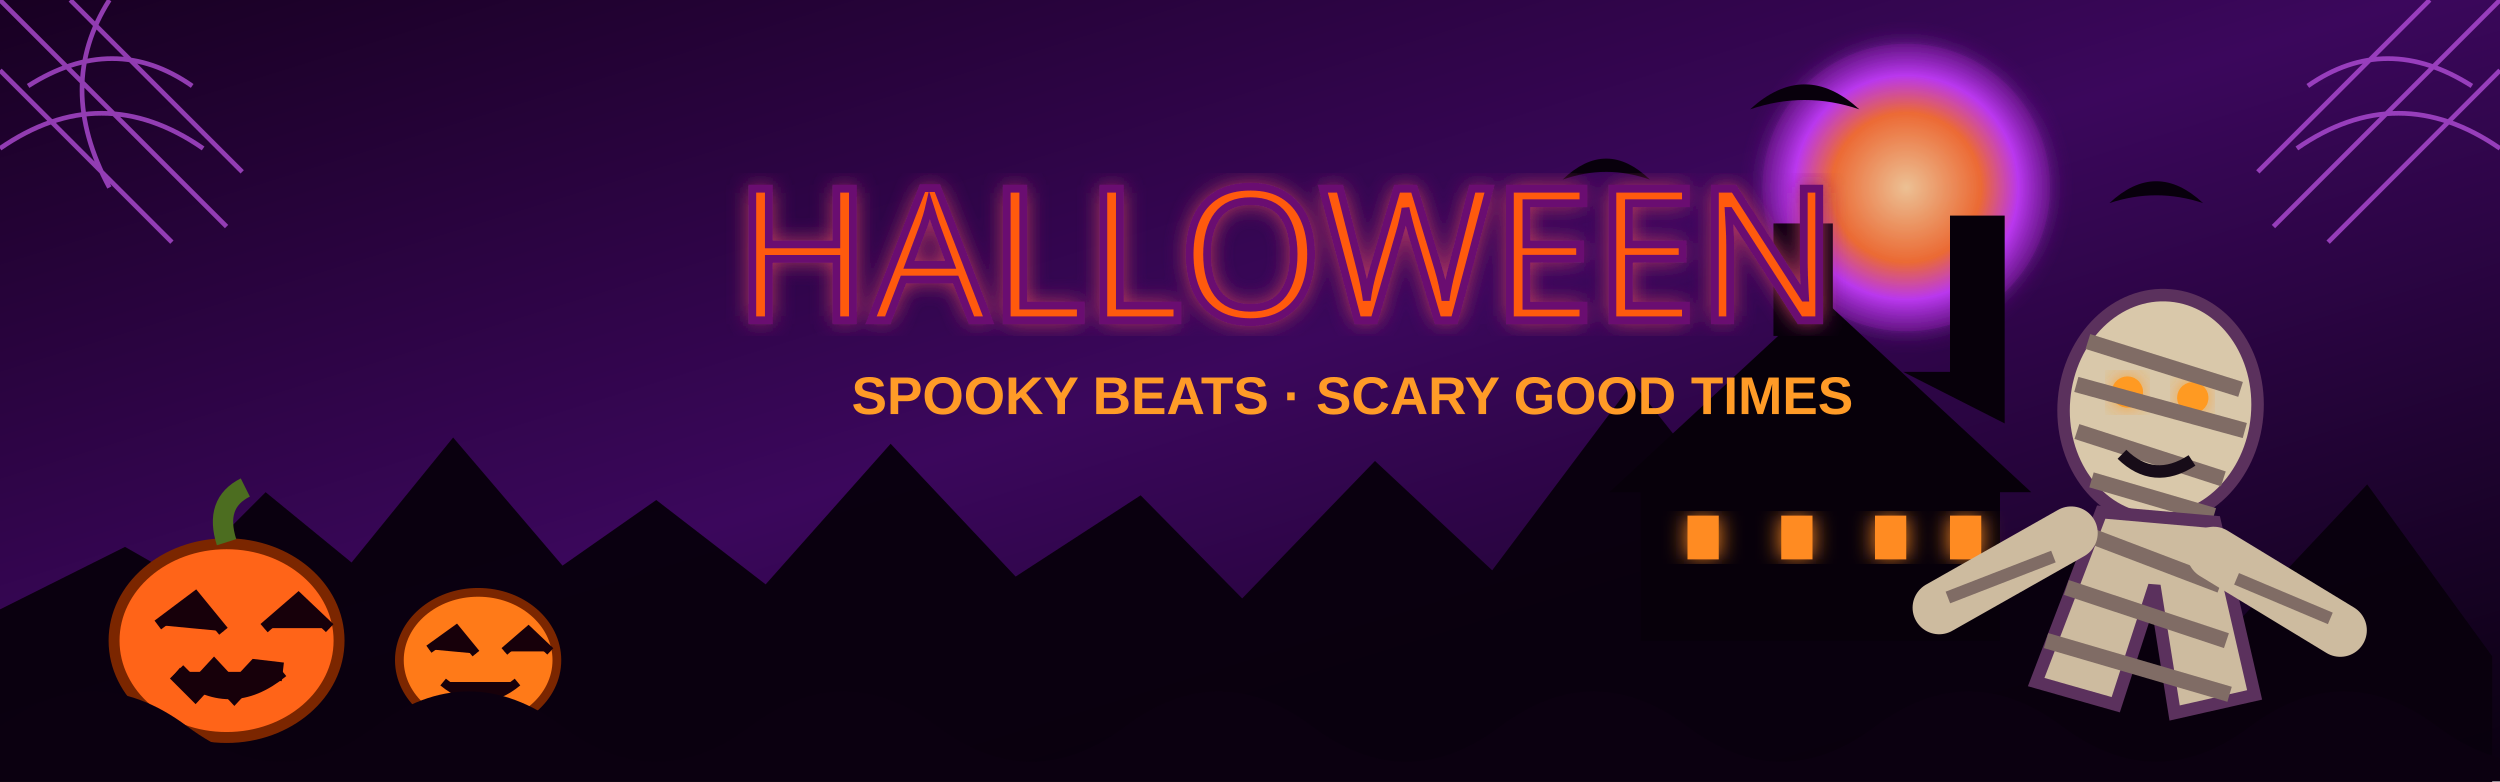
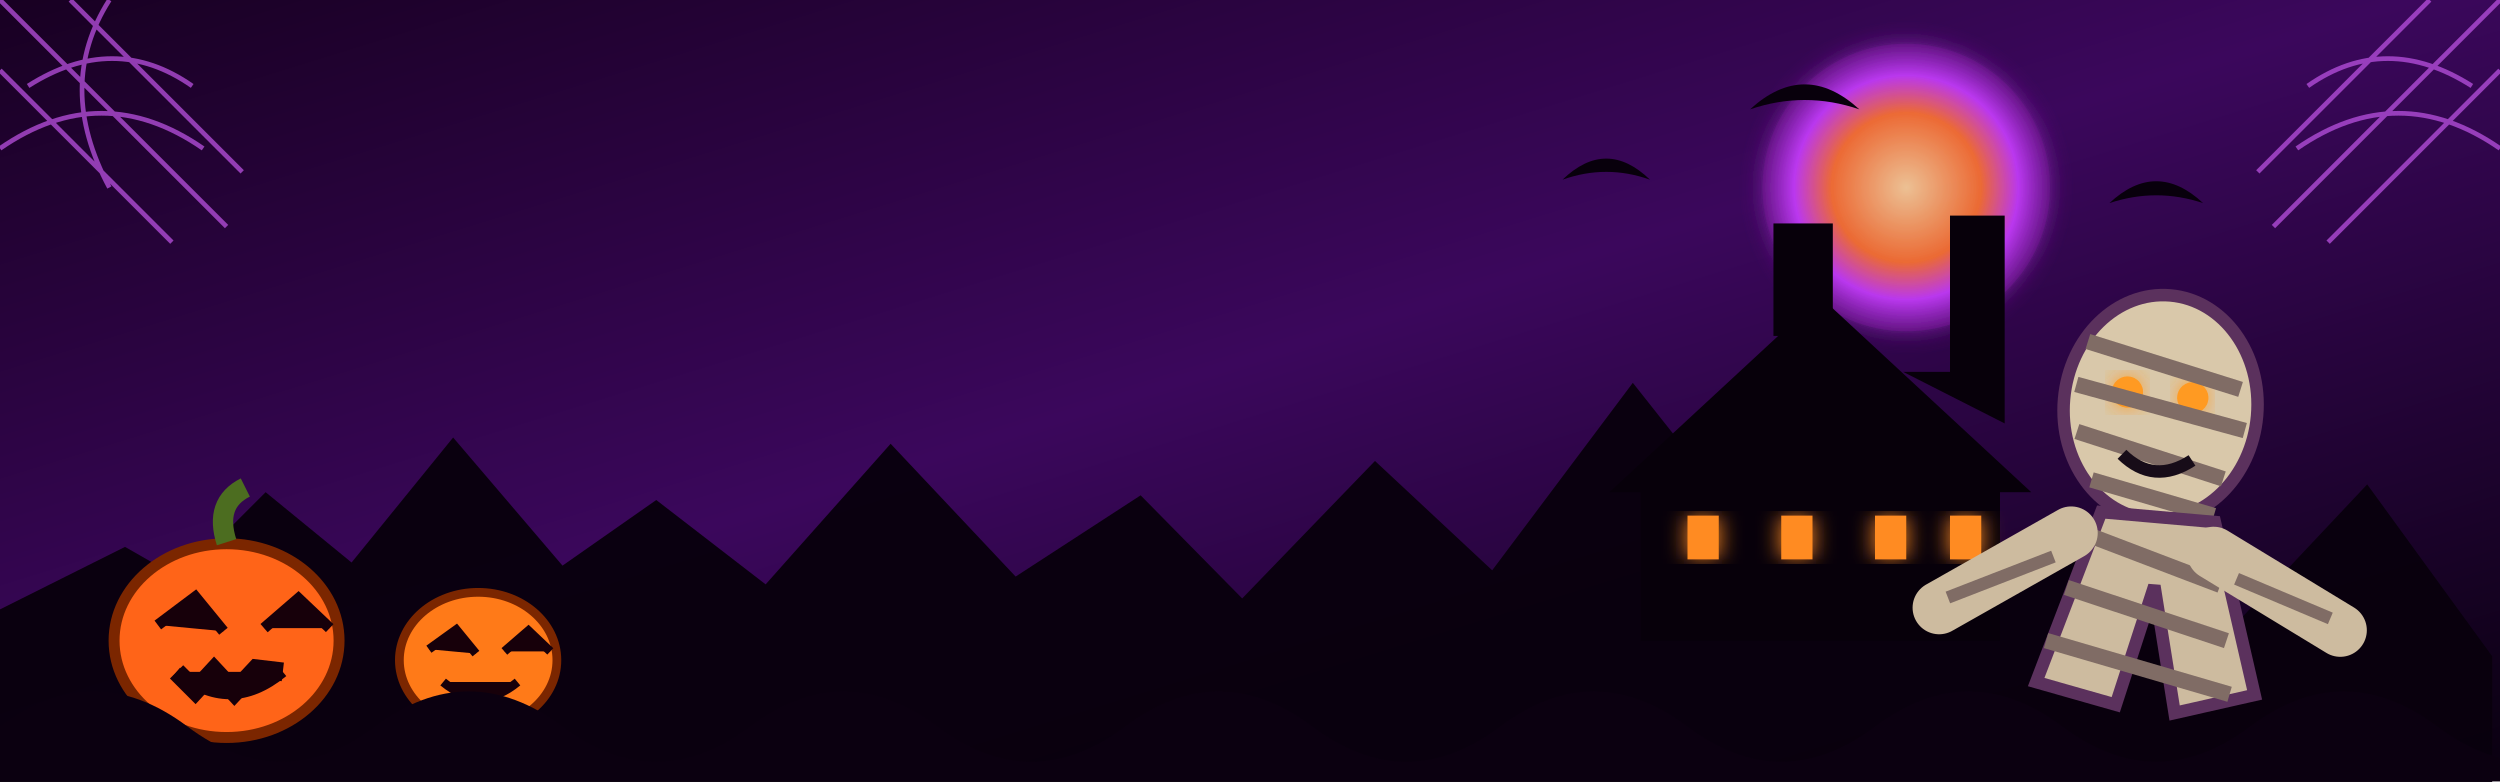
<svg xmlns="http://www.w3.org/2000/svg" viewBox="0 0 1600 500" role="img" aria-label="Ozzsound Halloween illustrated scene">
  <defs>
    <linearGradient id="sky" x2="1" y2="1">
      <stop stop-color="#180022" />
      <stop offset=".48" stop-color="#3b075c" />
      <stop offset="1" stop-color="#09000f" />
    </linearGradient>
    <radialGradient id="moon">
      <stop stop-color="#ffd49a" />
      <stop offset=".52" stop-color="#ff7430" />
      <stop offset=".78" stop-color="#c83cff" />
      <stop offset="1" stop-color="#6a168b" />
    </radialGradient>
    <filter id="glow">
      <feGaussianBlur stdDeviation="7" result="b" />
      <feMerge>
        <feMergeNode in="b" />
        <feMergeNode in="SourceGraphic" />
      </feMerge>
    </filter>
  </defs>
  <rect width="1600" height="500" fill="url(#sky)" />
  <circle cx="1220" cy="120" r="92" fill="url(#moon)" opacity=".9" filter="url(#glow)" />
  <g fill="#08000c" opacity=".96">
    <path d="M0 390L80 350l35 20 55-55 55 45 65-80 70 82 60-42 70 54 80-90 80 85 80-52 65 66 85-88 75 70 90-120 95 120 65-72 80 82 80-50 70 70 80-85 80 110v110H0z" />
  </g>
  <g fill="#07000a">
    <path d="M1050 310h230v100h-230z" />
    <path d="M1030 315l135-125 135 125z" />
    <path d="M1100 215h35v-72h38v72z" />
    <path d="M1218 238h30v-100h35v133z" />
  </g>
  <g fill="#ff8b20" filter="url(#glow)">
    <rect x="1080" y="330" width="20" height="28" />
    <rect x="1140" y="330" width="20" height="28" />
    <rect x="1200" y="330" width="20" height="28" />
    <rect x="1248" y="330" width="20" height="28" />
  </g>
  <g fill="#08000c">
    <path d="M1120 70q35-32 70 0-35-12-70 0m-120 45q28-27 56 0-28-10-56 0m350 15q30-28 60 0-30-10-60 0" />
  </g>
  <g transform="translate(1320 175) rotate(5)">
    <ellipse cx="70" cy="80" rx="62" ry="72" fill="#d9c8aa" stroke="#5b315d" stroke-width="8" />
    <circle cx="48" cy="72" r="10" fill="#ff9a21" filter="url(#glow)" />
    <circle cx="90" cy="72" r="10" fill="#ff9a21" filter="url(#glow)" />
    <path d="M20 42l100 22M15 70l110 20M18 100l96 22M30 130l80 16" stroke="#806c65" stroke-width="10" />
    <path d="M48 112q22 18 45 0" fill="none" stroke="#170c18" stroke-width="8" />
    <path d="M38 150l-32 112 52 10 18-78 20 80 50-16-35-108z" fill="#cdbb9f" stroke="#5b315d" stroke-width="8" />
    <path d="M30 165l88 25M20 200l105 25M10 235l120 24" stroke="#806c65" stroke-width="10" />
    <path d="M20 165l-80 55M112 170l85 42" stroke="#cdbb9f" stroke-width="34" stroke-linecap="round" />
    <path d="M-55 213l65-32M128 185l62 20" stroke="#806c65" stroke-width="8" />
  </g>
  <g transform="translate(65 335)" stroke="#7b2600" stroke-width="7">
    <ellipse cx="80" cy="75" rx="72" ry="62" fill="#ff6418" />
    <path d="M80 12q-8-25 12-35" fill="none" stroke="#4c6d20" stroke-width="13" />
    <path d="M36 65l24-18 18 22M104 67l22-19 20 19M48 95q34 28 68 0" fill="#17000a" stroke="#17000a" />
    <path d="M48 95l12 12 12-13 13 14 14-15 17 2" fill="none" stroke="#17000a" stroke-width="12" />
  </g>
  <g transform="translate(250 370) scale(.7)" stroke="#7b2600" stroke-width="8">
    <ellipse cx="80" cy="75" rx="72" ry="62" fill="#ff7a18" />
    <path d="M35 65l25-18 18 22M104 67l22-19 20 19M48 95q34 28 68 0" fill="#17000a" stroke="#17000a" />
  </g>
  <g fill="none" stroke="#b850df" stroke-width="3" opacity=".75">
    <path d="M0 0l145 145M0 45l110 110M45 0l110 110M0 95q65-45 130 0M18 55q55-35 105 0M70 0q-35 55 0 120" />
    <path d="M1600 0l-145 145M1600 45l-110 110M1555 0l-110 110M1600 95q-65-45-130 0M1582 55q-55-35-105 0" />
  </g>
-   <text x="470" y="205" font-family="Impact,Arial Black,sans-serif" font-size="118" fill="#ff5a10" stroke="#6b0d71" stroke-width="5" filter="url(#glow)">HALLOWEEN</text>
-   <text x="545" y="265" font-family="Arial,sans-serif" font-size="34" font-weight="700" fill="#ff9b27">SPOOKY BEATS · SCARY GOOD TIMES</text>
  <g fill="#0b0010">
    <path d="M0 465q60-45 120 0t120 0 120 0 120 0 120 0 120 0 120 0 120 0 120 0 120 0 120 0 120 0 120 0 120 0v35H0z" />
  </g>
</svg>
